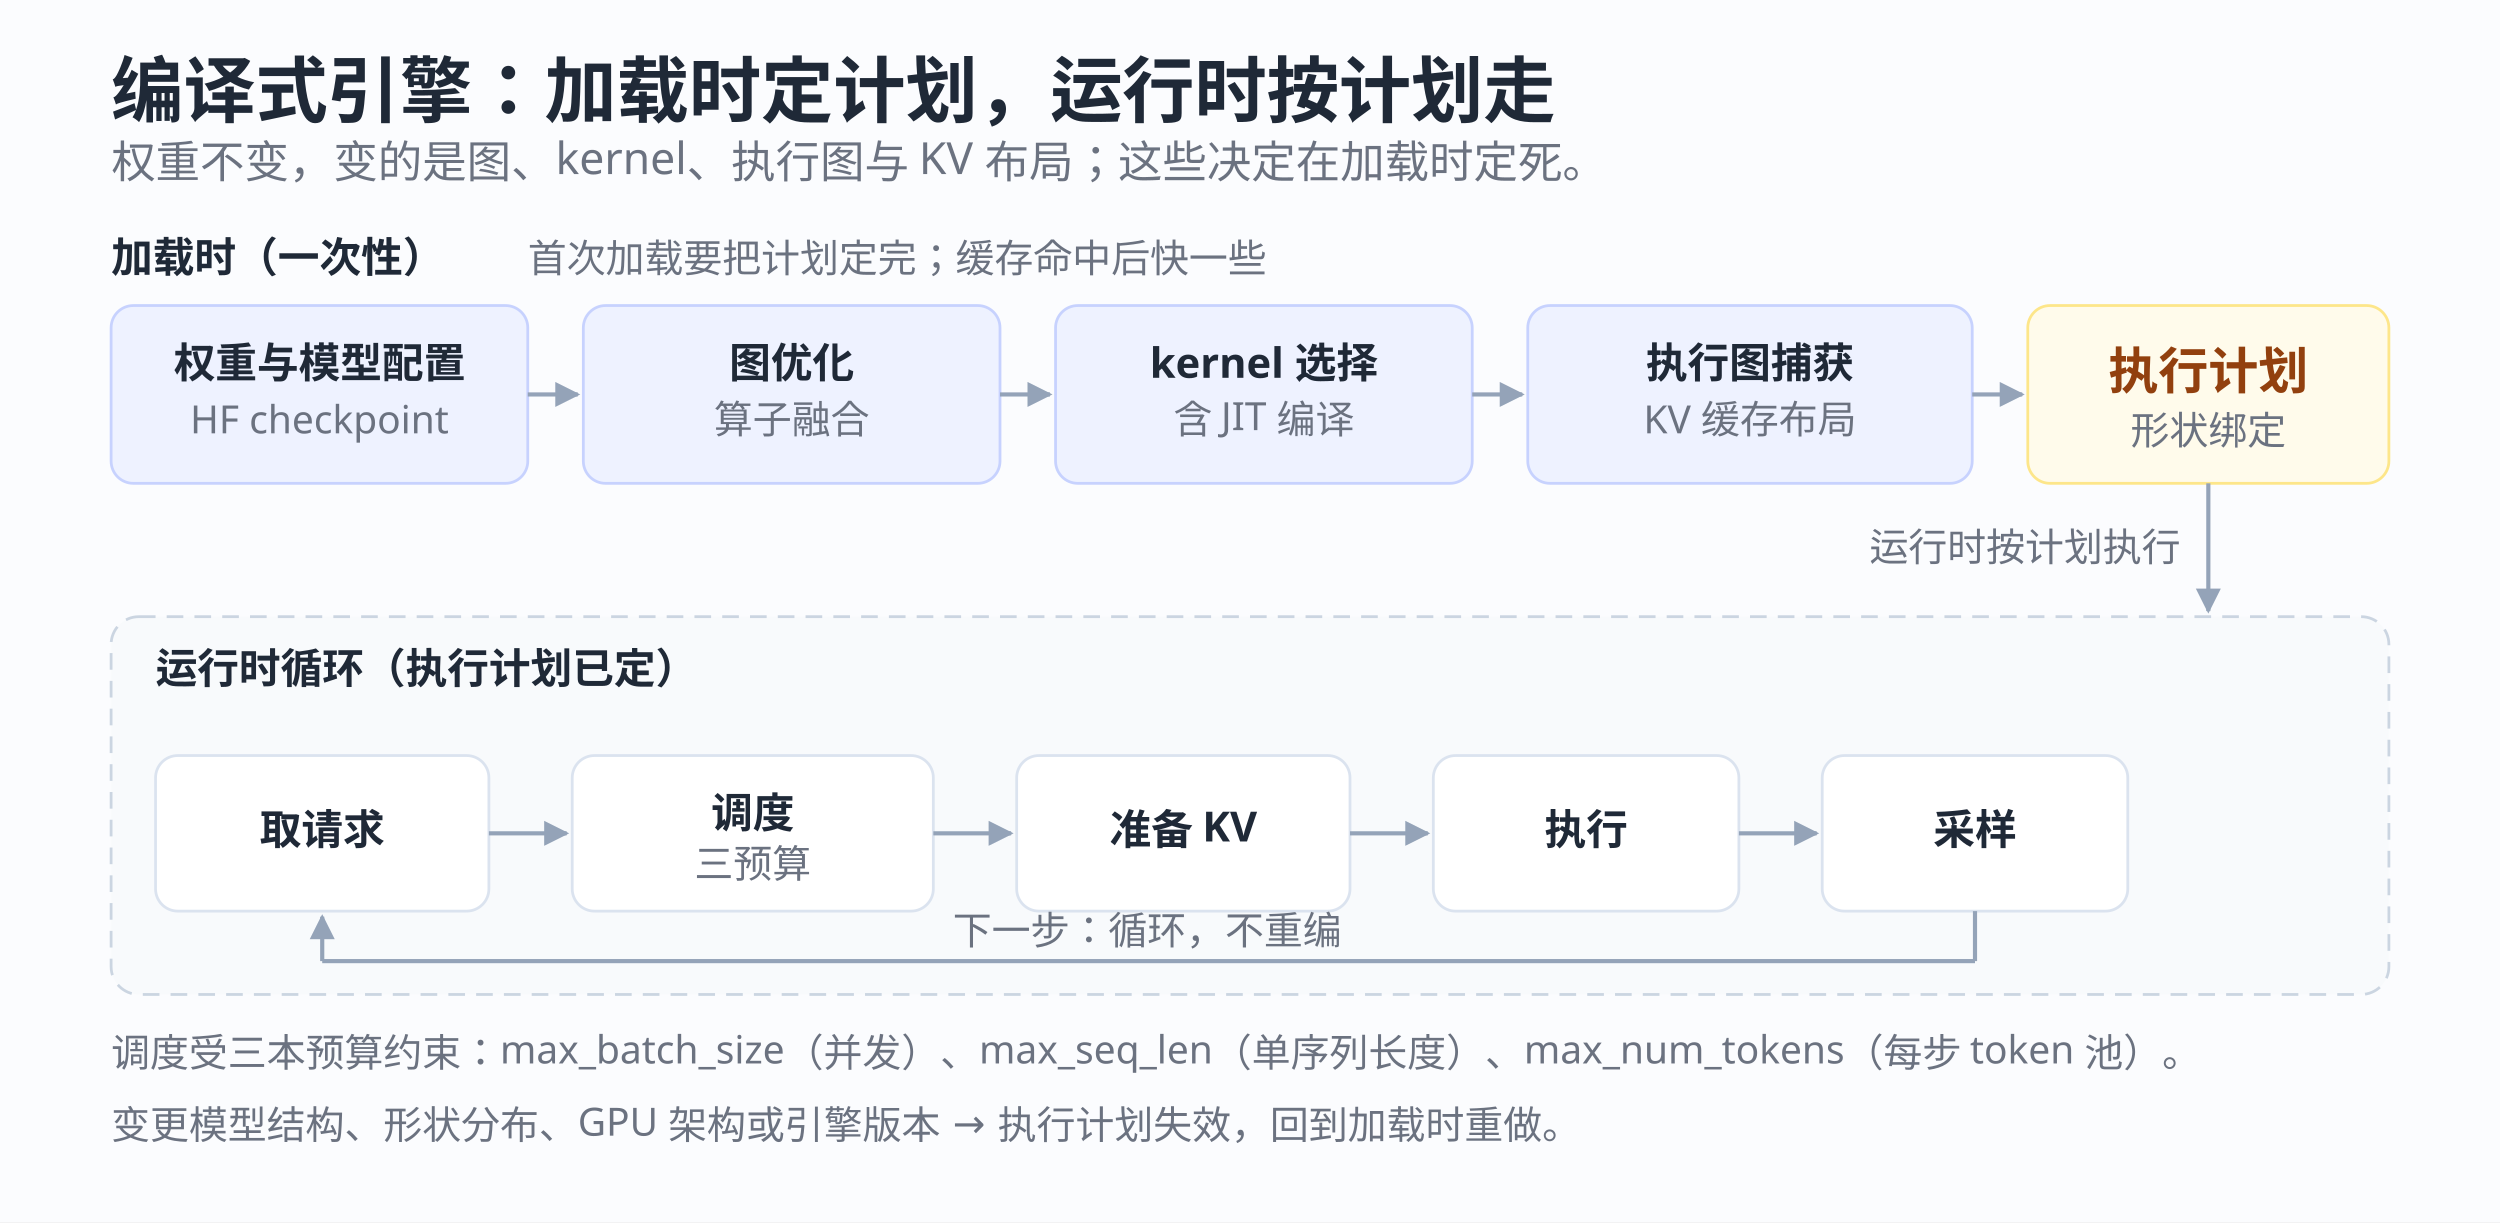
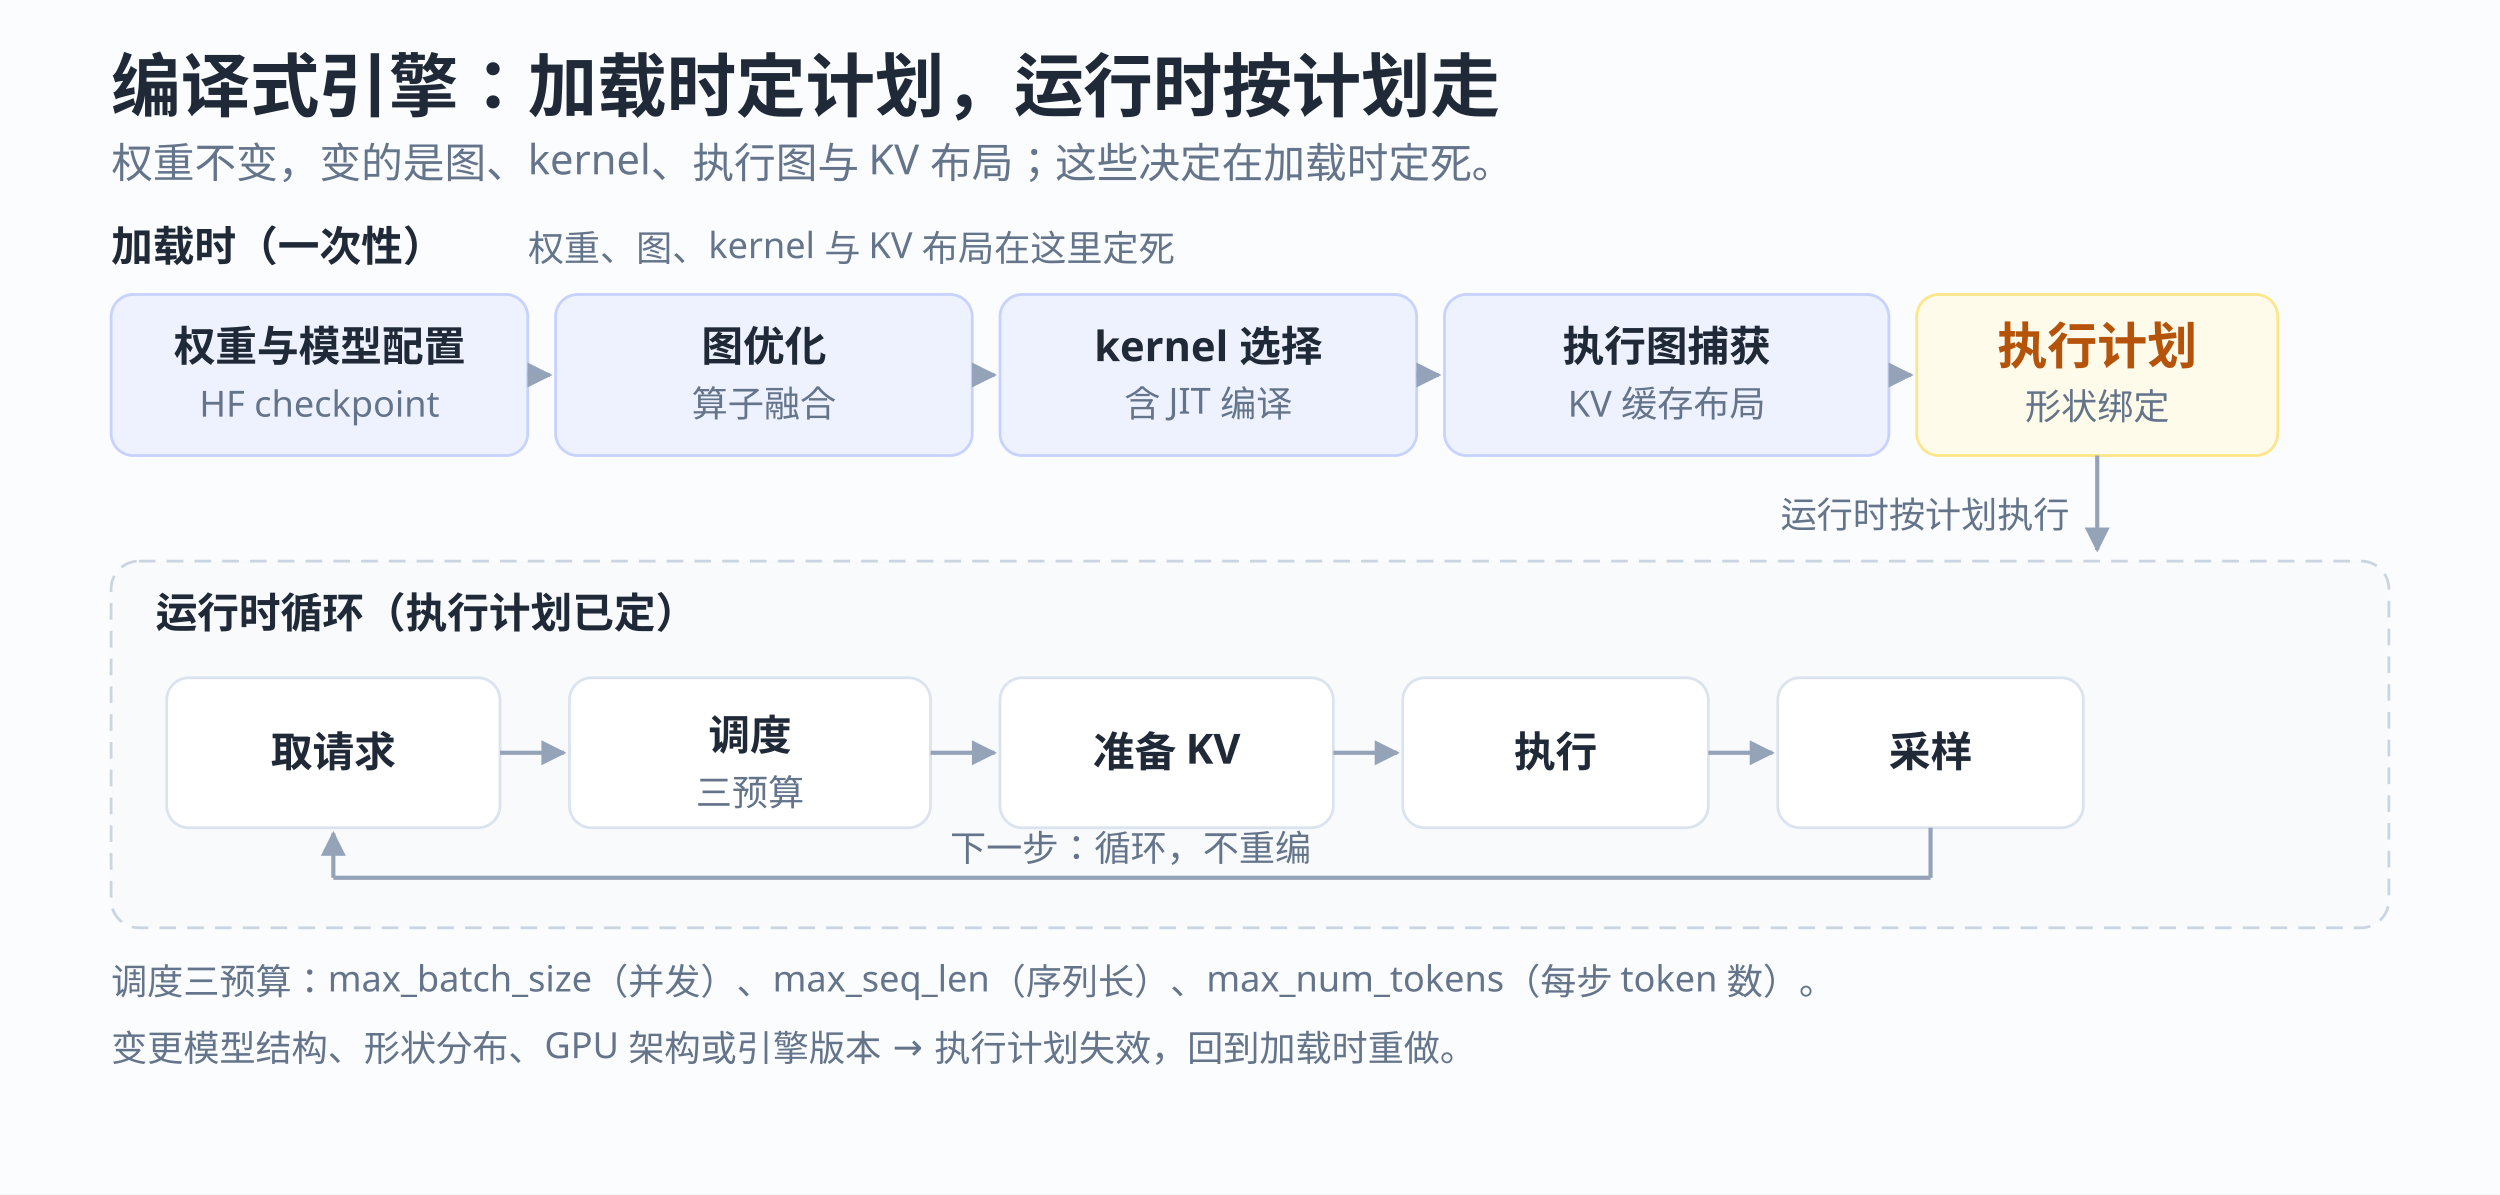
- <svg xmlns="http://www.w3.org/2000/svg" viewBox="0 0 900 440" role="img" aria-label="编译式引擎：加载时定执行计划，运行时按计划循环">
+ <svg xmlns="http://www.w3.org/2000/svg" viewBox="0 0 900 430" role="img" aria-label="编译式引擎：加载时定执行计划，运行时按计划循环">
  <style>
text{font-family:"PingFang SC","Hiragino Sans GB","Microsoft YaHei",sans-serif}
- .title{font-size:26px;font-weight:700;fill:#1f2937}.sub{font-size:16px;fill:#6b7280}
- .label{font-size:15px;font-weight:700;fill:#1f2937}.small{font-size:14px;fill:#6b7280}
- .plan{font-size:18px;font-weight:700;fill:#92400e}
+ .title{font-size:25px;font-weight:700;fill:#1f2937}
+ .sub{font-size:15px;fill:#64748b}
+ .label{font-size:15px;font-weight:700;fill:#1f2937}
+ .small{font-size:13px;fill:#64748b}
+ .plan{font-size:18px;font-weight:700;fill:#b45309}
</style>
  <defs>
-     <marker id="a" viewBox="0 0 10 10" refX="9" refY="5" markerWidth="6" markerHeight="6" orient="auto">
+     <marker id="arrow" viewBox="0 0 10 10" refX="9" refY="5" markerWidth="6" markerHeight="6" orient="auto">
      <path d="M0,0 L10,5 L0,10 z" fill="#94a3b8" />
    </marker>
  </defs>
-   <rect width="900" height="440" fill="#fbfcfe" />
-   <text x="40" y="42" class="title">编译式引擎：加载时定计划，运行时按计划走</text>
+   <rect width="900" height="430" fill="#fbfcfe" />
+   <text x="40" y="40" class="title">编译式引擎：加载时定计划，运行时按计划走</text>
  <text x="40" y="64" class="sub">权重不变，变的是图、kernel、执行图与 KV 布局；这些决定在加载时定死。</text>
-   <text x="40" y="98" class="label">加载时（一次性）</text>
-   <text x="190" y="98" class="small">首次加载要把计划定完；缓存命中后快一些</text>
+   <text x="40" y="94" class="label">加载时（一次性）</text>
+   <text x="190" y="94" class="small">权重、图、kernel 与 KV 布局在这里定死</text>
  <g>
-     <rect x="40" y="110" width="150" height="64" rx="8" fill="#eef2ff" stroke="#c7d2fe" />
-     <text x="115" y="136" class="label" text-anchor="middle">权重与模型配置</text>
-     <text x="115" y="156" class="small" text-anchor="middle">HF checkpoint</text>
-     <rect x="210" y="110" width="150" height="64" rx="8" fill="#eef2ff" stroke="#c7d2fe" />
-     <text x="285" y="136" class="label" text-anchor="middle">图优化</text>
-     <text x="285" y="156" class="small" text-anchor="middle">算子融合</text>
-     <rect x="380" y="110" width="150" height="64" rx="8" fill="#eef2ff" stroke="#c7d2fe" />
-     <text x="455" y="136" class="label" text-anchor="middle">kernel 选择</text>
-     <text x="455" y="156" class="small" text-anchor="middle">含 JIT 编译</text>
-     <rect x="550" y="110" width="160" height="64" rx="8" fill="#eef2ff" stroke="#c7d2fe" />
-     <text x="630" y="136" class="label" text-anchor="middle">执行图捕获</text>
-     <text x="630" y="156" class="small" text-anchor="middle">KV 缓存布局</text>
-     <rect x="730" y="110" width="130" height="64" rx="8" fill="#fffbeb" stroke="#fde68a" />
-     <text x="795" y="140" class="plan" text-anchor="middle">执行计划</text>
-     <text x="795" y="160" class="small" text-anchor="middle">形状绑定</text>
+     <rect x="40" y="106" width="150" height="58" rx="8" fill="#eef2ff" stroke="#c7d2fe" />
+     <text x="115" y="130" class="label" text-anchor="middle">权重与模型配置</text>
+     <text x="115" y="150" class="small" text-anchor="middle">HF checkpoint</text>
+     <rect x="200" y="106" width="150" height="58" rx="8" fill="#eef2ff" stroke="#c7d2fe" />
+     <text x="275" y="130" class="label" text-anchor="middle">图优化</text>
+     <text x="275" y="150" class="small" text-anchor="middle">算子融合</text>
+     <rect x="360" y="106" width="150" height="58" rx="8" fill="#eef2ff" stroke="#c7d2fe" />
+     <text x="435" y="130" class="label" text-anchor="middle">kernel 选择</text>
+     <text x="435" y="150" class="small" text-anchor="middle">含 JIT 编译</text>
+     <rect x="520" y="106" width="160" height="58" rx="8" fill="#eef2ff" stroke="#c7d2fe" />
+     <text x="600" y="130" class="label" text-anchor="middle">执行图捕获</text>
+     <text x="600" y="150" class="small" text-anchor="middle">KV 缓存布局</text>
+     <rect x="690" y="106" width="130" height="58" rx="8" fill="#fffbeb" stroke="#fde68a" />
+     <text x="755" y="131" class="plan" text-anchor="middle">执行计划</text>
+     <text x="755" y="151" class="small" text-anchor="middle">形状绑定</text>
  </g>
-   <line x1="190" y1="142" x2="208" y2="142" stroke="#94a3b8" stroke-width="1.5" marker-end="url(#a)" />
-   <line x1="360" y1="142" x2="378" y2="142" stroke="#94a3b8" stroke-width="1.5" marker-end="url(#a)" />
-   <line x1="530" y1="142" x2="548" y2="142" stroke="#94a3b8" stroke-width="1.5" marker-end="url(#a)" />
-   <line x1="710" y1="142" x2="728" y2="142" stroke="#94a3b8" stroke-width="1.5" marker-end="url(#a)" />
-   <line x1="795" y1="174" x2="795" y2="220" stroke="#94a3b8" stroke-width="1.5" marker-end="url(#a)" />
-   <text x="785" y="202" class="small" text-anchor="end">运行时按计划执行</text>
-   <rect x="40" y="222" width="820" height="136" rx="10" fill="#f8fafc" stroke="#cbd5e1" stroke-dasharray="6 4" />
-   <text x="56" y="246" class="label">运行时循环（执行计划已定）</text>
+   <line x1="190" y1="135" x2="198" y2="135" stroke="#94a3b8" stroke-width="1.5" marker-end="url(#arrow)" />
+   <line x1="350" y1="135" x2="358" y2="135" stroke="#94a3b8" stroke-width="1.5" marker-end="url(#arrow)" />
+   <line x1="510" y1="135" x2="518" y2="135" stroke="#94a3b8" stroke-width="1.5" marker-end="url(#arrow)" />
+   <line x1="680" y1="135" x2="688" y2="135" stroke="#94a3b8" stroke-width="1.5" marker-end="url(#arrow)" />
+   <line x1="755" y1="164" x2="755" y2="198" stroke="#94a3b8" stroke-width="1.5" marker-end="url(#arrow)" />
+   <text x="745" y="190" class="small" text-anchor="end">运行时按计划执行</text>
+   <rect x="40" y="202" width="820" height="132" rx="10" fill="#f8fafc" stroke="#cbd5e1" stroke-dasharray="6 4" />
+   <text x="56" y="226" class="label">运行时循环（执行计划已定）</text>
  <g>
-     <rect x="56" y="272" width="120" height="56" rx="8" fill="#fff" stroke="#dbe3ef" />
-     <text x="116" y="304" class="label" text-anchor="middle">取请求</text>
-     <rect x="206" y="272" width="130" height="56" rx="8" fill="#fff" stroke="#dbe3ef" />
-     <text x="271" y="298" class="label" text-anchor="middle">调度</text>
-     <text x="271" y="316" class="small" text-anchor="middle">三预算</text>
-     <rect x="366" y="272" width="120" height="56" rx="8" fill="#fff" stroke="#dbe3ef" />
-     <text x="426" y="304" class="label" text-anchor="middle">准备 KV</text>
-     <rect x="516" y="272" width="110" height="56" rx="8" fill="#fff" stroke="#dbe3ef" />
-     <text x="571" y="304" class="label" text-anchor="middle">执行</text>
-     <rect x="656" y="272" width="110" height="56" rx="8" fill="#fff" stroke="#dbe3ef" />
-     <text x="711" y="304" class="label" text-anchor="middle">采样</text>
+     <rect x="60" y="244" width="120" height="54" rx="8" fill="#ffffff" stroke="#dbe3ef" />
+     <text x="120" y="276" class="label" text-anchor="middle">取请求</text>
+     <rect x="205" y="244" width="130" height="54" rx="8" fill="#ffffff" stroke="#dbe3ef" />
+     <text x="270" y="270" class="label" text-anchor="middle">调度</text>
+     <text x="270" y="290" class="small" text-anchor="middle">三预算</text>
+     <rect x="360" y="244" width="120" height="54" rx="8" fill="#ffffff" stroke="#dbe3ef" />
+     <text x="420" y="276" class="label" text-anchor="middle">准备 KV</text>
+     <rect x="505" y="244" width="110" height="54" rx="8" fill="#ffffff" stroke="#dbe3ef" />
+     <text x="560" y="276" class="label" text-anchor="middle">执行</text>
+     <rect x="640" y="244" width="110" height="54" rx="8" fill="#ffffff" stroke="#dbe3ef" />
+     <text x="695" y="276" class="label" text-anchor="middle">采样</text>
  </g>
-   <line x1="176" y1="300" x2="204" y2="300" stroke="#94a3b8" stroke-width="1.5" marker-end="url(#a)" />
-   <line x1="336" y1="300" x2="364" y2="300" stroke="#94a3b8" stroke-width="1.5" marker-end="url(#a)" />
-   <line x1="486" y1="300" x2="514" y2="300" stroke="#94a3b8" stroke-width="1.5" marker-end="url(#a)" />
-   <line x1="626" y1="300" x2="654" y2="300" stroke="#94a3b8" stroke-width="1.5" marker-end="url(#a)" />
-   <line x1="711" y1="328" x2="711" y2="346" stroke="#94a3b8" stroke-width="1.5" />
-   <line x1="711" y1="346" x2="116" y2="346" stroke="#94a3b8" stroke-width="1.5" />
-   <line x1="116" y1="346" x2="116" y2="330" stroke="#94a3b8" stroke-width="1.5" marker-end="url(#a)" />
-   <text x="413" y="340" class="small" text-anchor="middle">下一步：循环，不重编</text>
-   <text x="40" y="384" class="small">调度受三本预算约束：max_batch_size（并发）、max_seq_len（单序列长度）、max_num_tokens（每步 token 池）。</text>
-   <text x="40" y="410" class="small">变更模型结构、形状分布、GPU 架构或引擎版本 → 执行计划失效，回到加载时重做。</text>
+   <line x1="180" y1="271" x2="203" y2="271" stroke="#94a3b8" stroke-width="1.5" marker-end="url(#arrow)" />
+   <line x1="335" y1="271" x2="358" y2="271" stroke="#94a3b8" stroke-width="1.5" marker-end="url(#arrow)" />
+   <line x1="480" y1="271" x2="503" y2="271" stroke="#94a3b8" stroke-width="1.5" marker-end="url(#arrow)" />
+   <line x1="615" y1="271" x2="638" y2="271" stroke="#94a3b8" stroke-width="1.5" marker-end="url(#arrow)" />
+   <line x1="695" y1="298" x2="695" y2="316" stroke="#94a3b8" stroke-width="1.5" />
+   <line x1="695" y1="316" x2="120" y2="316" stroke="#94a3b8" stroke-width="1.5" />
+   <line x1="120" y1="316" x2="120" y2="300" stroke="#94a3b8" stroke-width="1.5" marker-end="url(#arrow)" />
+   <text x="407" y="310" class="small" text-anchor="middle">下一步：循环，不重编</text>
+   <text x="40" y="358" class="small">调度三预算：max_batch_size（并发）、max_seq_len（序列长）、max_num_tokens（每步 token 数）。</text>
+   <text x="40" y="382" class="small">变更模型结构、形状分布、GPU 架构或引擎版本 → 执行计划失效，回到加载时重做。</text>
</svg>
